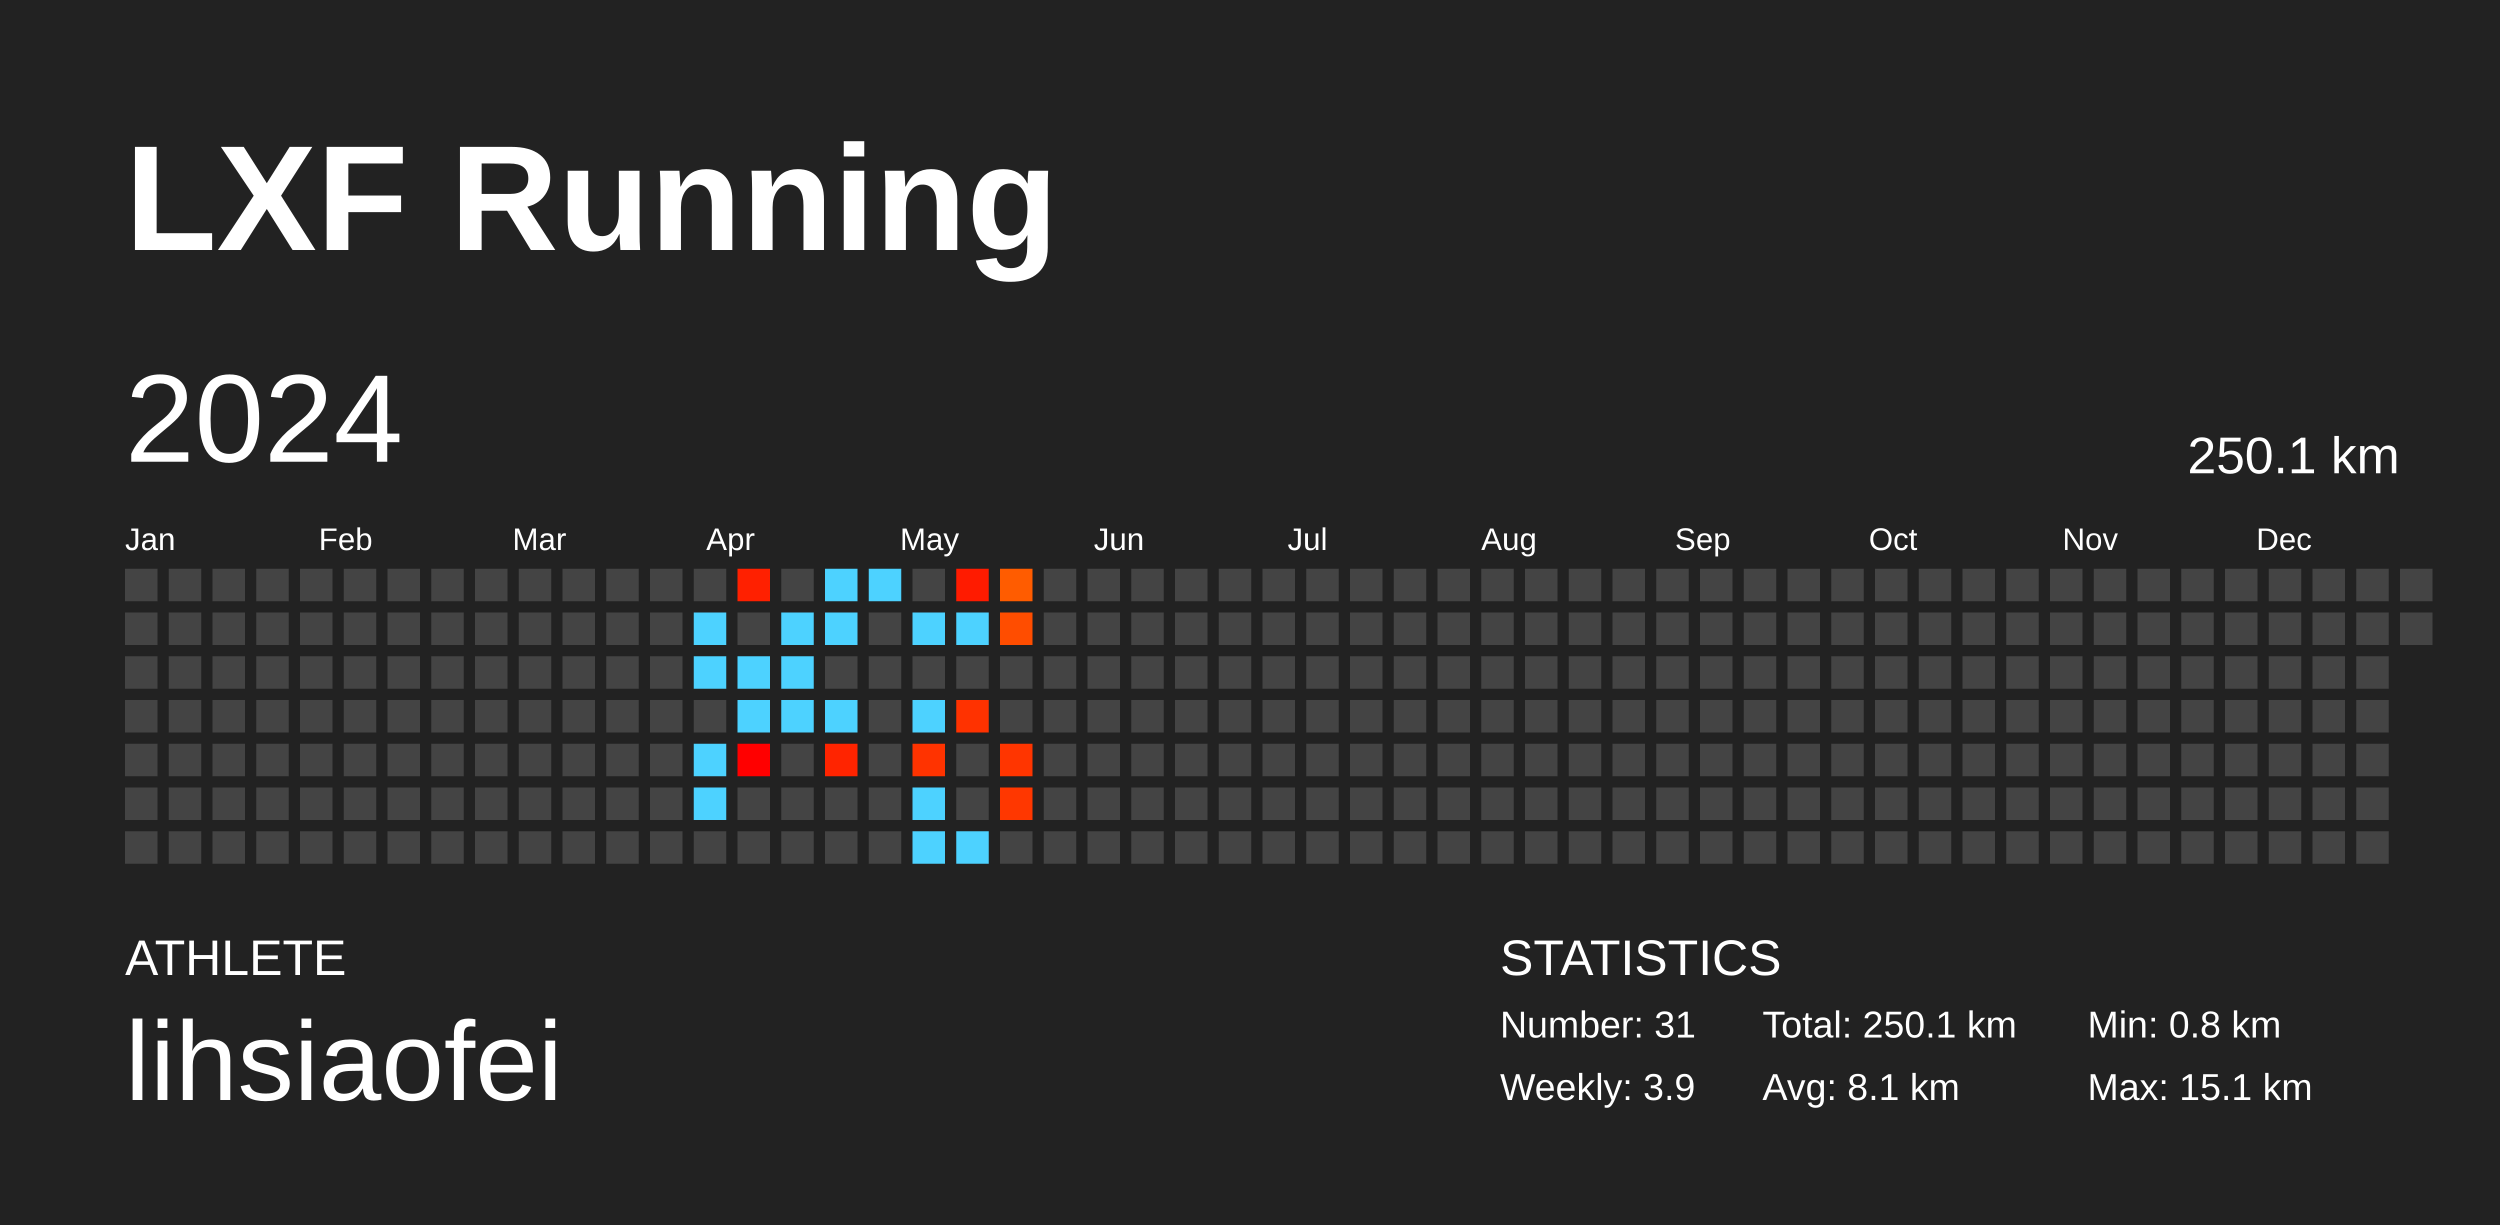
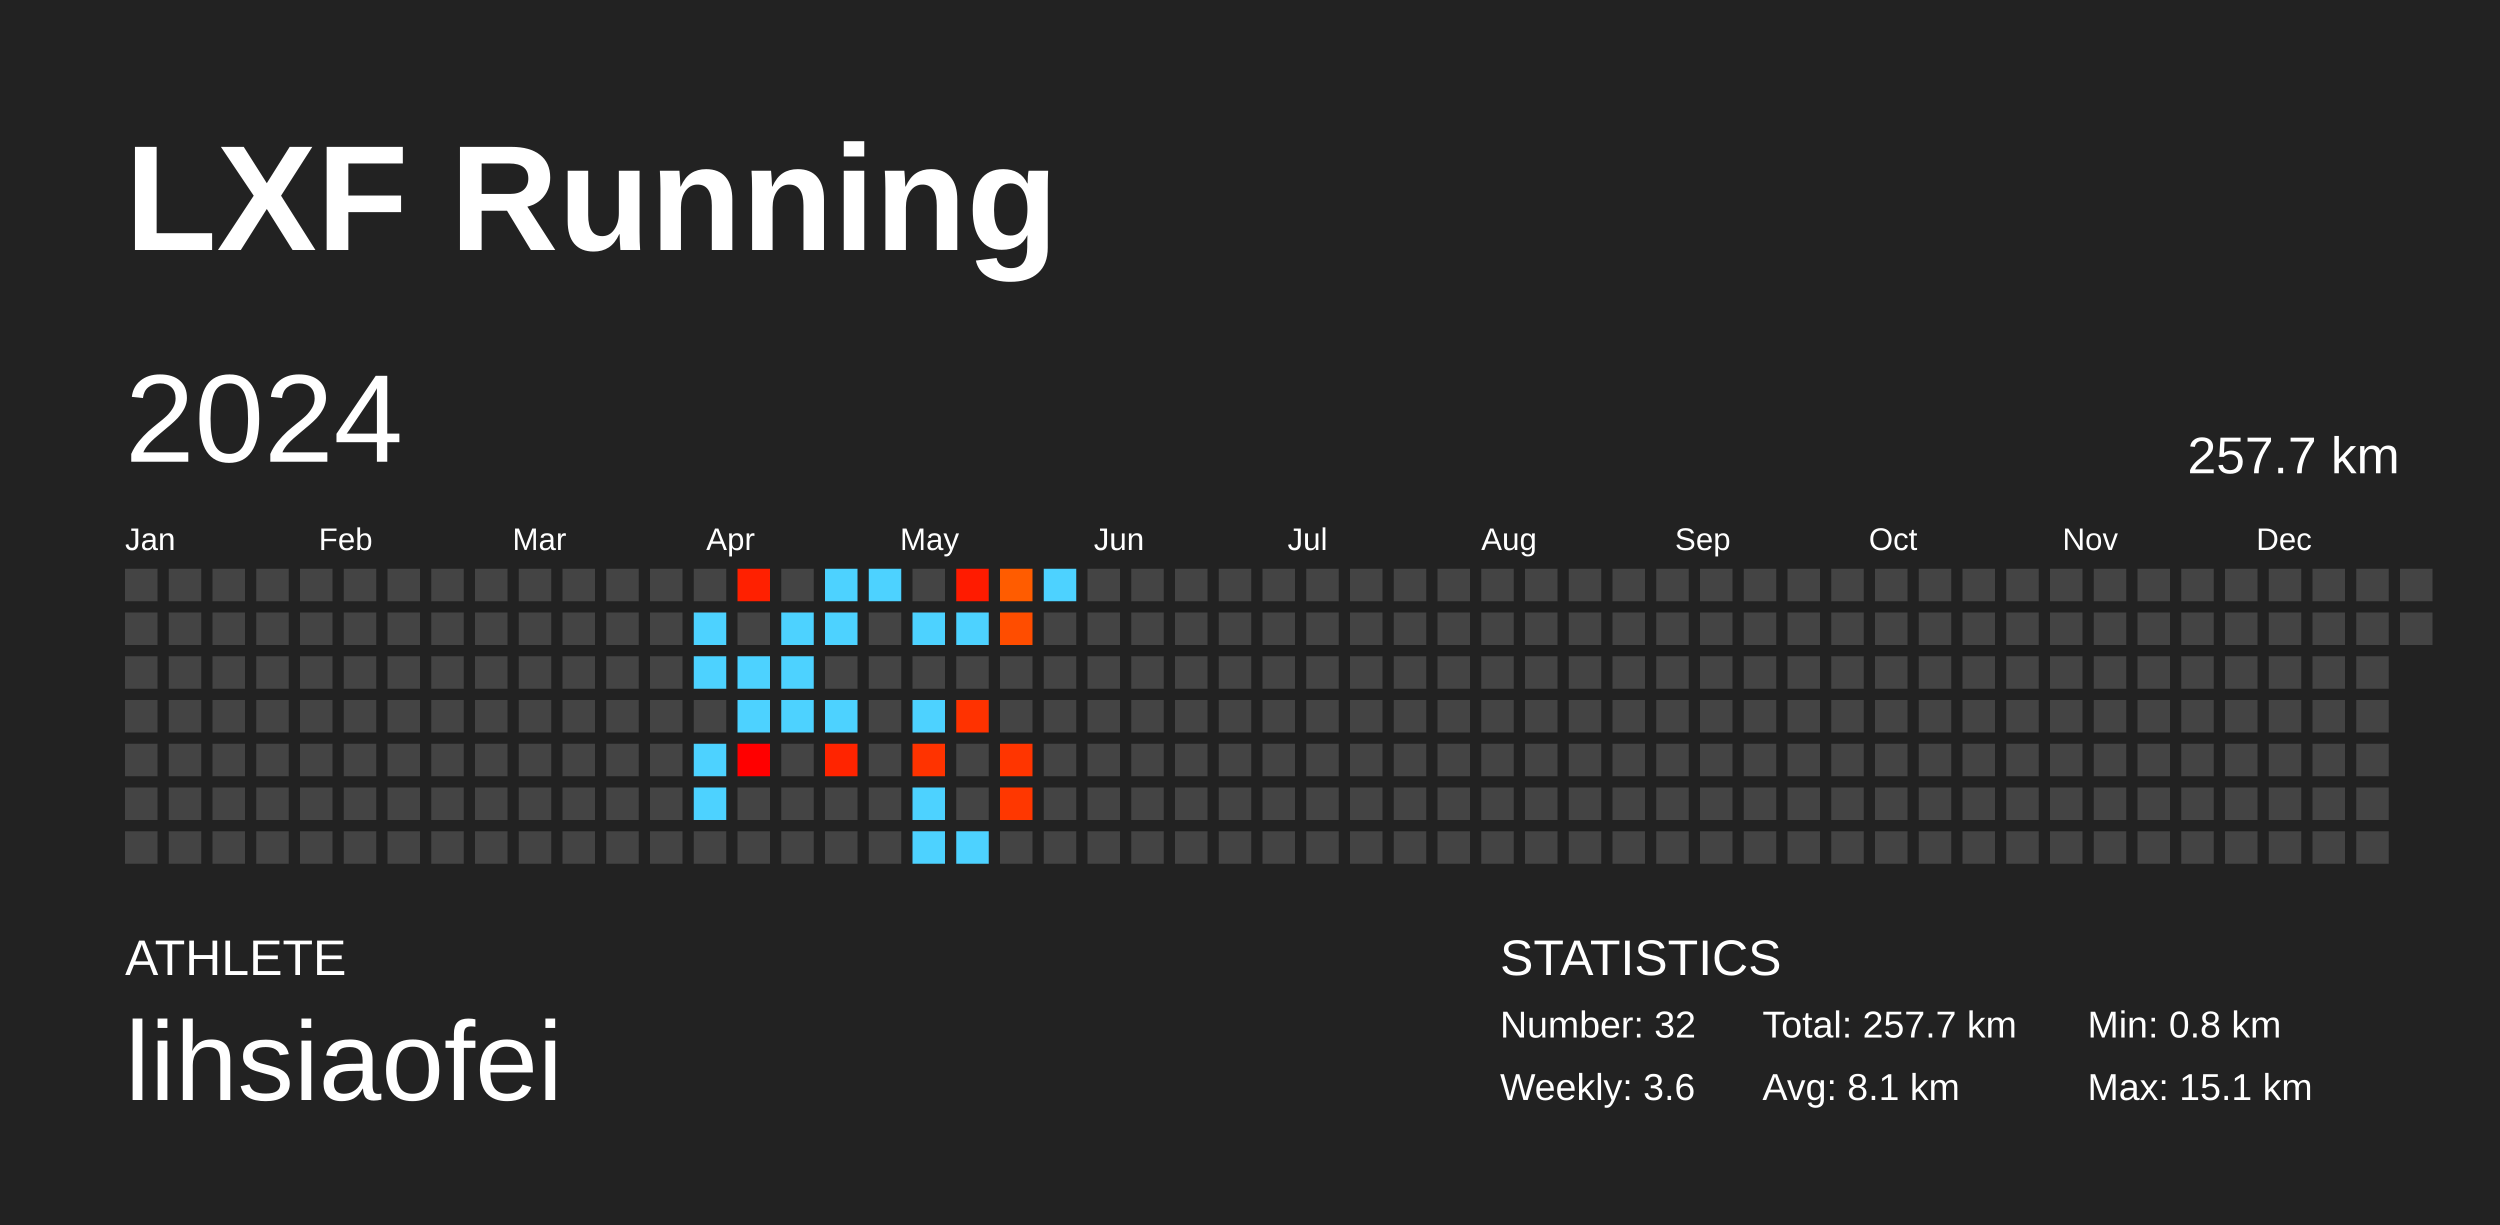
<svg xmlns="http://www.w3.org/2000/svg" baseProfile="full" height="98mm" version="1.1" viewBox="0,0,200,98" width="200mm">
  <defs />
  <rect fill="#222222" height="98" width="200" x="0" y="0" />
  <text fill="#FFFFFF" style="font-size:12px; font-family:Arial; font-weight:bold;" x="10" y="20">LXF Running</text>
  <text fill="#FFFFFF" style="font-size:4px; font-family:Arial" x="10" y="78">ATHLETE</text>
  <text fill="#FFFFFF" style="font-size:9px; font-family:Arial" x="10" y="88">lihsiaofei</text>
  <text fill="#FFFFFF" style="font-size:4px; font-family:Arial" x="120" y="78">STATISTICS</text>
-   <text fill="#FFFFFF" style="font-size:3px; font-family:Arial" x="120" y="83">Number: 31</text>
-   <text fill="#FFFFFF" style="font-size:3px; font-family:Arial" x="120" y="88">Weekly: 3.9</text>
-   <text fill="#FFFFFF" style="font-size:3px; font-family:Arial" x="141" y="83">Total: 250.1 km</text>
+   <text fill="#FFFFFF" style="font-size:3px; font-family:Arial" x="120" y="83">Number: 32</text>
+   <text fill="#FFFFFF" style="font-size:3px; font-family:Arial" x="120" y="88">Weekly: 3.6</text>
+   <text fill="#FFFFFF" style="font-size:3px; font-family:Arial" x="141" y="83">Total: 257.7 km</text>
  <text fill="#FFFFFF" style="font-size:3px; font-family:Arial" x="141" y="88">Avg: 8.1 km</text>
  <text fill="#FFFFFF" style="font-size:3px; font-family:Arial" x="167" y="83">Min: 0.8 km</text>
  <text fill="#FFFFFF" style="font-size:3px; font-family:Arial" x="167" y="88">Max: 15.1 km</text>
  <text dominant-baseline="hanging" fill="#FFFFFF" style="font-size:10.0px; font-family:Arial;" x="10" y="30">2024</text>
-   <text dominant-baseline="hanging" fill="#FFFFFF" style="font-size:4.125px; font-family:Arial;" x="175" y="35">250.1 km</text>
+   <text dominant-baseline="hanging" fill="#FFFFFF" style="font-size:4.125px; font-family:Arial;" x="175" y="35">257.7 km</text>
  <text fill="#FFFFFF" style="font-size:2.5px; font-family:Arial" x="10.0" y="44">Jan</text>
  <text fill="#FFFFFF" style="font-size:2.5px; font-family:Arial" x="25.5" y="44">Feb</text>
  <text fill="#FFFFFF" style="font-size:2.5px; font-family:Arial" x="41.0" y="44">Mar</text>
  <text fill="#FFFFFF" style="font-size:2.5px; font-family:Arial" x="56.5" y="44">Apr</text>
  <text fill="#FFFFFF" style="font-size:2.5px; font-family:Arial" x="72.0" y="44">May</text>
  <text fill="#FFFFFF" style="font-size:2.5px; font-family:Arial" x="87.5" y="44">Jun</text>
  <text fill="#FFFFFF" style="font-size:2.5px; font-family:Arial" x="103.0" y="44">Jul</text>
  <text fill="#FFFFFF" style="font-size:2.5px; font-family:Arial" x="118.5" y="44">Aug</text>
  <text fill="#FFFFFF" style="font-size:2.5px; font-family:Arial" x="134.0" y="44">Sep</text>
  <text fill="#FFFFFF" style="font-size:2.5px; font-family:Arial" x="149.5" y="44">Oct</text>
  <text fill="#FFFFFF" style="font-size:2.5px; font-family:Arial" x="165.0" y="44">Nov</text>
  <text fill="#FFFFFF" style="font-size:2.5px; font-family:Arial" x="180.5" y="44">Dec</text>
  <rect fill="#444444" height="2.6" width="2.6" x="10.0" y="45.5" />
  <rect fill="#444444" height="2.6" width="2.6" x="10.0" y="49.0" />
  <rect fill="#444444" height="2.6" width="2.6" x="10.0" y="52.5" />
  <rect fill="#444444" height="2.6" width="2.6" x="10.0" y="56.0" />
  <rect fill="#444444" height="2.6" width="2.6" x="10.0" y="59.5" />
  <rect fill="#444444" height="2.6" width="2.6" x="10.0" y="63.0" />
  <rect fill="#444444" height="2.6" width="2.6" x="10.0" y="66.5" />
  <rect fill="#444444" height="2.6" width="2.6" x="13.5" y="45.5" />
  <rect fill="#444444" height="2.6" width="2.6" x="13.5" y="49.0" />
  <rect fill="#444444" height="2.6" width="2.6" x="13.5" y="52.5" />
  <rect fill="#444444" height="2.6" width="2.6" x="13.5" y="56.0" />
  <rect fill="#444444" height="2.6" width="2.6" x="13.5" y="59.5" />
  <rect fill="#444444" height="2.6" width="2.6" x="13.5" y="63.0" />
  <rect fill="#444444" height="2.6" width="2.6" x="13.5" y="66.5" />
  <rect fill="#444444" height="2.6" width="2.6" x="17.0" y="45.5" />
  <rect fill="#444444" height="2.6" width="2.6" x="17.0" y="49.0" />
  <rect fill="#444444" height="2.6" width="2.6" x="17.0" y="52.5" />
  <rect fill="#444444" height="2.6" width="2.6" x="17.0" y="56.0" />
  <rect fill="#444444" height="2.6" width="2.6" x="17.0" y="59.5" />
  <rect fill="#444444" height="2.6" width="2.6" x="17.0" y="63.0" />
  <rect fill="#444444" height="2.6" width="2.6" x="17.0" y="66.5" />
  <rect fill="#444444" height="2.6" width="2.6" x="20.5" y="45.5" />
  <rect fill="#444444" height="2.6" width="2.6" x="20.5" y="49.0" />
  <rect fill="#444444" height="2.6" width="2.6" x="20.5" y="52.5" />
  <rect fill="#444444" height="2.6" width="2.6" x="20.5" y="56.0" />
  <rect fill="#444444" height="2.6" width="2.6" x="20.5" y="59.5" />
  <rect fill="#444444" height="2.6" width="2.6" x="20.5" y="63.0" />
  <rect fill="#444444" height="2.6" width="2.6" x="20.5" y="66.5" />
  <rect fill="#444444" height="2.6" width="2.6" x="24.0" y="45.5" />
  <rect fill="#444444" height="2.6" width="2.6" x="24.0" y="49.0" />
  <rect fill="#444444" height="2.6" width="2.6" x="24.0" y="52.5" />
  <rect fill="#444444" height="2.6" width="2.6" x="24.0" y="56.0" />
  <rect fill="#444444" height="2.6" width="2.6" x="24.0" y="59.5" />
  <rect fill="#444444" height="2.6" width="2.6" x="24.0" y="63.0" />
  <rect fill="#444444" height="2.6" width="2.6" x="24.0" y="66.5" />
  <rect fill="#444444" height="2.6" width="2.6" x="27.5" y="45.5" />
  <rect fill="#444444" height="2.6" width="2.6" x="27.5" y="49.0" />
  <rect fill="#444444" height="2.6" width="2.6" x="27.5" y="52.5" />
  <rect fill="#444444" height="2.6" width="2.6" x="27.5" y="56.0" />
  <rect fill="#444444" height="2.6" width="2.6" x="27.5" y="59.5" />
  <rect fill="#444444" height="2.6" width="2.6" x="27.5" y="63.0" />
  <rect fill="#444444" height="2.6" width="2.6" x="27.5" y="66.5" />
  <rect fill="#444444" height="2.6" width="2.6" x="31.0" y="45.5" />
  <rect fill="#444444" height="2.6" width="2.6" x="31.0" y="49.0" />
  <rect fill="#444444" height="2.6" width="2.6" x="31.0" y="52.5" />
  <rect fill="#444444" height="2.6" width="2.6" x="31.0" y="56.0" />
  <rect fill="#444444" height="2.6" width="2.6" x="31.0" y="59.5" />
  <rect fill="#444444" height="2.6" width="2.6" x="31.0" y="63.0" />
  <rect fill="#444444" height="2.6" width="2.6" x="31.0" y="66.5" />
  <rect fill="#444444" height="2.6" width="2.6" x="34.5" y="45.5" />
  <rect fill="#444444" height="2.6" width="2.6" x="34.5" y="49.0" />
  <rect fill="#444444" height="2.6" width="2.6" x="34.5" y="52.5" />
  <rect fill="#444444" height="2.6" width="2.6" x="34.5" y="56.0" />
  <rect fill="#444444" height="2.6" width="2.6" x="34.5" y="59.5" />
  <rect fill="#444444" height="2.6" width="2.6" x="34.5" y="63.0" />
  <rect fill="#444444" height="2.6" width="2.6" x="34.5" y="66.5" />
  <rect fill="#444444" height="2.6" width="2.6" x="38.0" y="45.5" />
  <rect fill="#444444" height="2.6" width="2.6" x="38.0" y="49.0" />
  <rect fill="#444444" height="2.6" width="2.6" x="38.0" y="52.5" />
  <rect fill="#444444" height="2.6" width="2.6" x="38.0" y="56.0" />
  <rect fill="#444444" height="2.6" width="2.6" x="38.0" y="59.5" />
  <rect fill="#444444" height="2.6" width="2.6" x="38.0" y="63.0" />
  <rect fill="#444444" height="2.6" width="2.6" x="38.0" y="66.5" />
  <rect fill="#444444" height="2.6" width="2.6" x="41.5" y="45.5" />
  <rect fill="#444444" height="2.6" width="2.6" x="41.5" y="49.0" />
  <rect fill="#444444" height="2.6" width="2.6" x="41.5" y="52.5" />
  <rect fill="#444444" height="2.6" width="2.6" x="41.5" y="56.0" />
  <rect fill="#444444" height="2.6" width="2.6" x="41.5" y="59.5" />
  <rect fill="#444444" height="2.6" width="2.6" x="41.5" y="63.0" />
  <rect fill="#444444" height="2.6" width="2.6" x="41.5" y="66.5" />
  <rect fill="#444444" height="2.6" width="2.6" x="45.0" y="45.5" />
  <rect fill="#444444" height="2.6" width="2.6" x="45.0" y="49.0" />
  <rect fill="#444444" height="2.6" width="2.6" x="45.0" y="52.5" />
  <rect fill="#444444" height="2.6" width="2.6" x="45.0" y="56.0" />
  <rect fill="#444444" height="2.6" width="2.6" x="45.0" y="59.5" />
  <rect fill="#444444" height="2.6" width="2.6" x="45.0" y="63.0" />
  <rect fill="#444444" height="2.6" width="2.6" x="45.0" y="66.5" />
  <rect fill="#444444" height="2.6" width="2.6" x="48.5" y="45.5" />
  <rect fill="#444444" height="2.6" width="2.6" x="48.5" y="49.0" />
  <rect fill="#444444" height="2.6" width="2.6" x="48.5" y="52.5" />
  <rect fill="#444444" height="2.6" width="2.6" x="48.5" y="56.0" />
  <rect fill="#444444" height="2.6" width="2.6" x="48.5" y="59.5" />
  <rect fill="#444444" height="2.6" width="2.6" x="48.5" y="63.0" />
  <rect fill="#444444" height="2.6" width="2.6" x="48.5" y="66.5" />
  <rect fill="#444444" height="2.6" width="2.6" x="52.0" y="45.5" />
  <rect fill="#444444" height="2.6" width="2.6" x="52.0" y="49.0" />
  <rect fill="#444444" height="2.6" width="2.6" x="52.0" y="52.5" />
  <rect fill="#444444" height="2.6" width="2.6" x="52.0" y="56.0" />
  <rect fill="#444444" height="2.6" width="2.6" x="52.0" y="59.5" />
  <rect fill="#444444" height="2.6" width="2.6" x="52.0" y="63.0" />
  <rect fill="#444444" height="2.6" width="2.6" x="52.0" y="66.5" />
  <rect fill="#444444" height="2.6" width="2.6" x="55.5" y="45.5" />
  <rect fill="#4dd2ff" height="2.6" width="2.6" x="55.5" y="49.0" />
  <rect fill="#4dd2ff" height="2.6" width="2.6" x="55.5" y="52.5" />
  <rect fill="#444444" height="2.6" width="2.6" x="55.5" y="56.0" />
  <rect fill="#4dd2ff" height="2.6" width="2.6" x="55.5" y="59.5" />
  <rect fill="#4dd2ff" height="2.6" width="2.6" x="55.5" y="63.0" />
  <rect fill="#444444" height="2.6" width="2.6" x="55.5" y="66.5" />
  <rect fill="#ff2000" height="2.6" width="2.6" x="59.0" y="45.5" />
  <rect fill="#444444" height="2.6" width="2.6" x="59.0" y="49.0" />
  <rect fill="#4dd2ff" height="2.6" width="2.6" x="59.0" y="52.5" />
  <rect fill="#4dd2ff" height="2.6" width="2.6" x="59.0" y="56.0" />
  <rect fill="#ff0000" height="2.6" width="2.6" x="59.0" y="59.5" />
  <rect fill="#444444" height="2.6" width="2.6" x="59.0" y="63.0" />
  <rect fill="#444444" height="2.6" width="2.6" x="59.0" y="66.5" />
  <rect fill="#444444" height="2.6" width="2.6" x="62.5" y="45.5" />
  <rect fill="#4dd2ff" height="2.6" width="2.6" x="62.5" y="49.0" />
  <rect fill="#4dd2ff" height="2.6" width="2.6" x="62.5" y="52.5" />
  <rect fill="#4dd2ff" height="2.6" width="2.6" x="62.5" y="56.0" />
  <rect fill="#444444" height="2.6" width="2.6" x="62.5" y="59.5" />
  <rect fill="#444444" height="2.6" width="2.6" x="62.5" y="63.0" />
  <rect fill="#444444" height="2.6" width="2.6" x="62.5" y="66.5" />
  <rect fill="#4dd2ff" height="2.6" width="2.6" x="66.0" y="45.5" />
  <rect fill="#4dd2ff" height="2.6" width="2.6" x="66.0" y="49.0" />
  <rect fill="#444444" height="2.6" width="2.6" x="66.0" y="52.5" />
  <rect fill="#4dd2ff" height="2.6" width="2.6" x="66.0" y="56.0" />
  <rect fill="#ff2400" height="2.6" width="2.6" x="66.0" y="59.5" />
  <rect fill="#444444" height="2.6" width="2.6" x="66.0" y="63.0" />
  <rect fill="#444444" height="2.6" width="2.6" x="66.0" y="66.5" />
  <rect fill="#4dd2ff" height="2.6" width="2.6" x="69.5" y="45.5" />
  <rect fill="#444444" height="2.6" width="2.6" x="69.5" y="49.0" />
  <rect fill="#444444" height="2.6" width="2.6" x="69.5" y="52.5" />
  <rect fill="#444444" height="2.6" width="2.6" x="69.5" y="56.0" />
  <rect fill="#444444" height="2.6" width="2.6" x="69.5" y="59.5" />
  <rect fill="#444444" height="2.6" width="2.6" x="69.5" y="63.0" />
  <rect fill="#444444" height="2.6" width="2.6" x="69.5" y="66.5" />
  <rect fill="#444444" height="2.6" width="2.6" x="73.0" y="45.5" />
  <rect fill="#4dd2ff" height="2.6" width="2.6" x="73.0" y="49.0" />
  <rect fill="#444444" height="2.6" width="2.6" x="73.0" y="52.5" />
  <rect fill="#4dd2ff" height="2.6" width="2.6" x="73.0" y="56.0" />
  <rect fill="#ff3300" height="2.6" width="2.6" x="73.0" y="59.5" />
  <rect fill="#4dd2ff" height="2.6" width="2.6" x="73.0" y="63.0" />
  <rect fill="#4dd2ff" height="2.6" width="2.6" x="73.0" y="66.5" />
  <rect fill="#ff1b00" height="2.6" width="2.6" x="76.5" y="45.5" />
  <rect fill="#4dd2ff" height="2.6" width="2.6" x="76.5" y="49.0" />
  <rect fill="#444444" height="2.6" width="2.6" x="76.5" y="52.5" />
  <rect fill="#ff3200" height="2.6" width="2.6" x="76.5" y="56.0" />
  <rect fill="#444444" height="2.6" width="2.6" x="76.5" y="59.5" />
  <rect fill="#444444" height="2.6" width="2.6" x="76.5" y="63.0" />
  <rect fill="#4dd2ff" height="2.6" width="2.6" x="76.5" y="66.5" />
  <rect fill="#ff5c00" height="2.6" width="2.6" x="80.0" y="45.5" />
  <rect fill="#ff4d00" height="2.6" width="2.6" x="80.0" y="49.0" />
  <rect fill="#444444" height="2.6" width="2.6" x="80.0" y="52.5" />
  <rect fill="#444444" height="2.6" width="2.6" x="80.0" y="56.0" />
  <rect fill="#ff3500" height="2.6" width="2.6" x="80.0" y="59.5" />
  <rect fill="#ff3700" height="2.6" width="2.6" x="80.0" y="63.0" />
  <rect fill="#444444" height="2.6" width="2.6" x="80.0" y="66.5" />
-   <rect fill="#444444" height="2.6" width="2.6" x="83.5" y="45.5" />
+   <rect fill="#4dd2ff" height="2.6" width="2.6" x="83.5" y="45.5" />
  <rect fill="#444444" height="2.6" width="2.6" x="83.5" y="49.0" />
  <rect fill="#444444" height="2.6" width="2.6" x="83.5" y="52.5" />
  <rect fill="#444444" height="2.6" width="2.6" x="83.5" y="56.0" />
  <rect fill="#444444" height="2.6" width="2.6" x="83.5" y="59.5" />
  <rect fill="#444444" height="2.6" width="2.6" x="83.5" y="63.0" />
  <rect fill="#444444" height="2.6" width="2.6" x="83.5" y="66.5" />
  <rect fill="#444444" height="2.6" width="2.6" x="87.0" y="45.5" />
  <rect fill="#444444" height="2.6" width="2.6" x="87.0" y="49.0" />
  <rect fill="#444444" height="2.6" width="2.6" x="87.0" y="52.5" />
  <rect fill="#444444" height="2.6" width="2.6" x="87.0" y="56.0" />
  <rect fill="#444444" height="2.6" width="2.6" x="87.0" y="59.5" />
  <rect fill="#444444" height="2.6" width="2.6" x="87.0" y="63.0" />
  <rect fill="#444444" height="2.6" width="2.6" x="87.0" y="66.5" />
  <rect fill="#444444" height="2.6" width="2.6" x="90.5" y="45.5" />
  <rect fill="#444444" height="2.6" width="2.6" x="90.5" y="49.0" />
  <rect fill="#444444" height="2.6" width="2.6" x="90.5" y="52.5" />
  <rect fill="#444444" height="2.6" width="2.6" x="90.5" y="56.0" />
  <rect fill="#444444" height="2.6" width="2.6" x="90.5" y="59.5" />
  <rect fill="#444444" height="2.6" width="2.6" x="90.5" y="63.0" />
  <rect fill="#444444" height="2.6" width="2.6" x="90.5" y="66.5" />
  <rect fill="#444444" height="2.6" width="2.6" x="94.0" y="45.5" />
  <rect fill="#444444" height="2.6" width="2.6" x="94.0" y="49.0" />
  <rect fill="#444444" height="2.6" width="2.6" x="94.0" y="52.5" />
  <rect fill="#444444" height="2.6" width="2.6" x="94.0" y="56.0" />
  <rect fill="#444444" height="2.6" width="2.6" x="94.0" y="59.5" />
  <rect fill="#444444" height="2.6" width="2.6" x="94.0" y="63.0" />
  <rect fill="#444444" height="2.6" width="2.6" x="94.0" y="66.5" />
  <rect fill="#444444" height="2.6" width="2.6" x="97.5" y="45.5" />
  <rect fill="#444444" height="2.6" width="2.6" x="97.5" y="49.0" />
  <rect fill="#444444" height="2.6" width="2.6" x="97.5" y="52.5" />
  <rect fill="#444444" height="2.6" width="2.6" x="97.5" y="56.0" />
  <rect fill="#444444" height="2.6" width="2.6" x="97.5" y="59.5" />
  <rect fill="#444444" height="2.6" width="2.6" x="97.5" y="63.0" />
  <rect fill="#444444" height="2.6" width="2.6" x="97.5" y="66.5" />
  <rect fill="#444444" height="2.6" width="2.6" x="101.0" y="45.5" />
  <rect fill="#444444" height="2.6" width="2.6" x="101.0" y="49.0" />
  <rect fill="#444444" height="2.6" width="2.6" x="101.0" y="52.5" />
  <rect fill="#444444" height="2.6" width="2.6" x="101.0" y="56.0" />
  <rect fill="#444444" height="2.6" width="2.6" x="101.0" y="59.5" />
  <rect fill="#444444" height="2.6" width="2.6" x="101.0" y="63.0" />
  <rect fill="#444444" height="2.6" width="2.6" x="101.0" y="66.5" />
  <rect fill="#444444" height="2.6" width="2.6" x="104.5" y="45.5" />
  <rect fill="#444444" height="2.6" width="2.6" x="104.5" y="49.0" />
  <rect fill="#444444" height="2.6" width="2.6" x="104.5" y="52.5" />
  <rect fill="#444444" height="2.6" width="2.6" x="104.5" y="56.0" />
  <rect fill="#444444" height="2.6" width="2.6" x="104.5" y="59.5" />
  <rect fill="#444444" height="2.6" width="2.6" x="104.5" y="63.0" />
  <rect fill="#444444" height="2.6" width="2.6" x="104.5" y="66.5" />
  <rect fill="#444444" height="2.6" width="2.6" x="108.0" y="45.5" />
  <rect fill="#444444" height="2.6" width="2.6" x="108.0" y="49.0" />
  <rect fill="#444444" height="2.6" width="2.6" x="108.0" y="52.5" />
  <rect fill="#444444" height="2.6" width="2.6" x="108.0" y="56.0" />
  <rect fill="#444444" height="2.6" width="2.6" x="108.0" y="59.5" />
  <rect fill="#444444" height="2.6" width="2.6" x="108.0" y="63.0" />
  <rect fill="#444444" height="2.6" width="2.6" x="108.0" y="66.5" />
  <rect fill="#444444" height="2.6" width="2.6" x="111.5" y="45.5" />
  <rect fill="#444444" height="2.6" width="2.6" x="111.5" y="49.0" />
  <rect fill="#444444" height="2.6" width="2.6" x="111.5" y="52.5" />
  <rect fill="#444444" height="2.6" width="2.6" x="111.5" y="56.0" />
  <rect fill="#444444" height="2.6" width="2.6" x="111.5" y="59.5" />
  <rect fill="#444444" height="2.6" width="2.6" x="111.5" y="63.0" />
  <rect fill="#444444" height="2.6" width="2.6" x="111.5" y="66.5" />
  <rect fill="#444444" height="2.6" width="2.6" x="115.0" y="45.5" />
  <rect fill="#444444" height="2.6" width="2.6" x="115.0" y="49.0" />
  <rect fill="#444444" height="2.6" width="2.6" x="115.0" y="52.5" />
  <rect fill="#444444" height="2.6" width="2.6" x="115.0" y="56.0" />
  <rect fill="#444444" height="2.6" width="2.6" x="115.0" y="59.5" />
  <rect fill="#444444" height="2.6" width="2.6" x="115.0" y="63.0" />
  <rect fill="#444444" height="2.6" width="2.6" x="115.0" y="66.5" />
  <rect fill="#444444" height="2.6" width="2.6" x="118.5" y="45.5" />
  <rect fill="#444444" height="2.6" width="2.6" x="118.5" y="49.0" />
  <rect fill="#444444" height="2.6" width="2.6" x="118.5" y="52.5" />
  <rect fill="#444444" height="2.6" width="2.6" x="118.5" y="56.0" />
  <rect fill="#444444" height="2.6" width="2.6" x="118.5" y="59.5" />
  <rect fill="#444444" height="2.6" width="2.6" x="118.5" y="63.0" />
  <rect fill="#444444" height="2.6" width="2.6" x="118.5" y="66.5" />
  <rect fill="#444444" height="2.6" width="2.6" x="122.0" y="45.5" />
  <rect fill="#444444" height="2.6" width="2.6" x="122.0" y="49.0" />
  <rect fill="#444444" height="2.6" width="2.6" x="122.0" y="52.5" />
  <rect fill="#444444" height="2.6" width="2.6" x="122.0" y="56.0" />
  <rect fill="#444444" height="2.6" width="2.6" x="122.0" y="59.5" />
  <rect fill="#444444" height="2.6" width="2.6" x="122.0" y="63.0" />
  <rect fill="#444444" height="2.6" width="2.6" x="122.0" y="66.5" />
  <rect fill="#444444" height="2.6" width="2.6" x="125.5" y="45.5" />
  <rect fill="#444444" height="2.6" width="2.6" x="125.5" y="49.0" />
  <rect fill="#444444" height="2.6" width="2.6" x="125.5" y="52.5" />
  <rect fill="#444444" height="2.6" width="2.6" x="125.5" y="56.0" />
  <rect fill="#444444" height="2.6" width="2.6" x="125.5" y="59.5" />
  <rect fill="#444444" height="2.6" width="2.6" x="125.5" y="63.0" />
  <rect fill="#444444" height="2.6" width="2.6" x="125.5" y="66.5" />
  <rect fill="#444444" height="2.6" width="2.6" x="129.0" y="45.5" />
  <rect fill="#444444" height="2.6" width="2.6" x="129.0" y="49.0" />
  <rect fill="#444444" height="2.6" width="2.6" x="129.0" y="52.5" />
  <rect fill="#444444" height="2.6" width="2.6" x="129.0" y="56.0" />
  <rect fill="#444444" height="2.6" width="2.6" x="129.0" y="59.5" />
  <rect fill="#444444" height="2.6" width="2.6" x="129.0" y="63.0" />
  <rect fill="#444444" height="2.6" width="2.6" x="129.0" y="66.5" />
  <rect fill="#444444" height="2.6" width="2.6" x="132.5" y="45.5" />
  <rect fill="#444444" height="2.6" width="2.6" x="132.5" y="49.0" />
  <rect fill="#444444" height="2.6" width="2.6" x="132.5" y="52.5" />
  <rect fill="#444444" height="2.6" width="2.6" x="132.5" y="56.0" />
  <rect fill="#444444" height="2.6" width="2.6" x="132.5" y="59.5" />
  <rect fill="#444444" height="2.6" width="2.6" x="132.5" y="63.0" />
  <rect fill="#444444" height="2.6" width="2.6" x="132.5" y="66.5" />
  <rect fill="#444444" height="2.6" width="2.6" x="136.0" y="45.5" />
  <rect fill="#444444" height="2.6" width="2.6" x="136.0" y="49.0" />
  <rect fill="#444444" height="2.6" width="2.6" x="136.0" y="52.5" />
  <rect fill="#444444" height="2.6" width="2.6" x="136.0" y="56.0" />
  <rect fill="#444444" height="2.6" width="2.6" x="136.0" y="59.5" />
  <rect fill="#444444" height="2.6" width="2.6" x="136.0" y="63.0" />
  <rect fill="#444444" height="2.6" width="2.6" x="136.0" y="66.5" />
  <rect fill="#444444" height="2.6" width="2.6" x="139.5" y="45.5" />
  <rect fill="#444444" height="2.6" width="2.6" x="139.5" y="49.0" />
  <rect fill="#444444" height="2.6" width="2.6" x="139.5" y="52.5" />
  <rect fill="#444444" height="2.6" width="2.6" x="139.5" y="56.0" />
  <rect fill="#444444" height="2.6" width="2.6" x="139.5" y="59.5" />
  <rect fill="#444444" height="2.6" width="2.6" x="139.5" y="63.0" />
  <rect fill="#444444" height="2.6" width="2.6" x="139.5" y="66.5" />
  <rect fill="#444444" height="2.6" width="2.6" x="143.0" y="45.5" />
  <rect fill="#444444" height="2.6" width="2.6" x="143.0" y="49.0" />
  <rect fill="#444444" height="2.6" width="2.6" x="143.0" y="52.5" />
  <rect fill="#444444" height="2.6" width="2.6" x="143.0" y="56.0" />
  <rect fill="#444444" height="2.6" width="2.6" x="143.0" y="59.5" />
  <rect fill="#444444" height="2.6" width="2.6" x="143.0" y="63.0" />
  <rect fill="#444444" height="2.6" width="2.6" x="143.0" y="66.5" />
  <rect fill="#444444" height="2.6" width="2.6" x="146.5" y="45.5" />
  <rect fill="#444444" height="2.6" width="2.6" x="146.5" y="49.0" />
  <rect fill="#444444" height="2.6" width="2.6" x="146.5" y="52.5" />
  <rect fill="#444444" height="2.6" width="2.6" x="146.5" y="56.0" />
  <rect fill="#444444" height="2.6" width="2.6" x="146.5" y="59.5" />
  <rect fill="#444444" height="2.6" width="2.6" x="146.5" y="63.0" />
  <rect fill="#444444" height="2.6" width="2.6" x="146.5" y="66.5" />
  <rect fill="#444444" height="2.6" width="2.6" x="150.0" y="45.5" />
  <rect fill="#444444" height="2.6" width="2.6" x="150.0" y="49.0" />
  <rect fill="#444444" height="2.6" width="2.6" x="150.0" y="52.5" />
  <rect fill="#444444" height="2.6" width="2.6" x="150.0" y="56.0" />
  <rect fill="#444444" height="2.6" width="2.6" x="150.0" y="59.5" />
  <rect fill="#444444" height="2.6" width="2.6" x="150.0" y="63.0" />
  <rect fill="#444444" height="2.6" width="2.6" x="150.0" y="66.5" />
  <rect fill="#444444" height="2.6" width="2.6" x="153.5" y="45.5" />
  <rect fill="#444444" height="2.6" width="2.6" x="153.5" y="49.0" />
  <rect fill="#444444" height="2.6" width="2.6" x="153.5" y="52.5" />
  <rect fill="#444444" height="2.6" width="2.6" x="153.5" y="56.0" />
  <rect fill="#444444" height="2.6" width="2.6" x="153.5" y="59.5" />
  <rect fill="#444444" height="2.6" width="2.6" x="153.5" y="63.0" />
  <rect fill="#444444" height="2.6" width="2.6" x="153.5" y="66.5" />
  <rect fill="#444444" height="2.6" width="2.6" x="157.0" y="45.5" />
  <rect fill="#444444" height="2.6" width="2.6" x="157.0" y="49.0" />
  <rect fill="#444444" height="2.6" width="2.6" x="157.0" y="52.5" />
  <rect fill="#444444" height="2.6" width="2.6" x="157.0" y="56.0" />
  <rect fill="#444444" height="2.6" width="2.6" x="157.0" y="59.5" />
  <rect fill="#444444" height="2.6" width="2.6" x="157.0" y="63.0" />
  <rect fill="#444444" height="2.6" width="2.6" x="157.0" y="66.5" />
  <rect fill="#444444" height="2.6" width="2.6" x="160.5" y="45.5" />
  <rect fill="#444444" height="2.6" width="2.6" x="160.5" y="49.0" />
  <rect fill="#444444" height="2.6" width="2.6" x="160.5" y="52.5" />
  <rect fill="#444444" height="2.6" width="2.6" x="160.5" y="56.0" />
  <rect fill="#444444" height="2.6" width="2.6" x="160.5" y="59.5" />
  <rect fill="#444444" height="2.6" width="2.6" x="160.5" y="63.0" />
  <rect fill="#444444" height="2.6" width="2.6" x="160.5" y="66.5" />
  <rect fill="#444444" height="2.6" width="2.6" x="164.0" y="45.5" />
  <rect fill="#444444" height="2.6" width="2.6" x="164.0" y="49.0" />
  <rect fill="#444444" height="2.6" width="2.6" x="164.0" y="52.5" />
  <rect fill="#444444" height="2.6" width="2.6" x="164.0" y="56.0" />
  <rect fill="#444444" height="2.6" width="2.6" x="164.0" y="59.5" />
  <rect fill="#444444" height="2.6" width="2.6" x="164.0" y="63.0" />
  <rect fill="#444444" height="2.6" width="2.6" x="164.0" y="66.5" />
  <rect fill="#444444" height="2.6" width="2.6" x="167.5" y="45.5" />
  <rect fill="#444444" height="2.6" width="2.6" x="167.5" y="49.0" />
  <rect fill="#444444" height="2.6" width="2.6" x="167.5" y="52.5" />
  <rect fill="#444444" height="2.6" width="2.6" x="167.5" y="56.0" />
  <rect fill="#444444" height="2.6" width="2.6" x="167.5" y="59.5" />
  <rect fill="#444444" height="2.6" width="2.6" x="167.5" y="63.0" />
  <rect fill="#444444" height="2.6" width="2.6" x="167.5" y="66.5" />
  <rect fill="#444444" height="2.6" width="2.6" x="171.0" y="45.5" />
  <rect fill="#444444" height="2.6" width="2.6" x="171.0" y="49.0" />
  <rect fill="#444444" height="2.6" width="2.6" x="171.0" y="52.5" />
  <rect fill="#444444" height="2.6" width="2.6" x="171.0" y="56.0" />
  <rect fill="#444444" height="2.6" width="2.6" x="171.0" y="59.5" />
  <rect fill="#444444" height="2.6" width="2.6" x="171.0" y="63.0" />
  <rect fill="#444444" height="2.6" width="2.6" x="171.0" y="66.5" />
  <rect fill="#444444" height="2.6" width="2.6" x="174.5" y="45.5" />
  <rect fill="#444444" height="2.6" width="2.6" x="174.5" y="49.0" />
  <rect fill="#444444" height="2.6" width="2.6" x="174.5" y="52.5" />
  <rect fill="#444444" height="2.6" width="2.6" x="174.5" y="56.0" />
  <rect fill="#444444" height="2.6" width="2.6" x="174.5" y="59.5" />
  <rect fill="#444444" height="2.6" width="2.6" x="174.5" y="63.0" />
  <rect fill="#444444" height="2.6" width="2.6" x="174.5" y="66.5" />
  <rect fill="#444444" height="2.6" width="2.6" x="178.0" y="45.5" />
  <rect fill="#444444" height="2.6" width="2.6" x="178.0" y="49.0" />
  <rect fill="#444444" height="2.6" width="2.6" x="178.0" y="52.5" />
  <rect fill="#444444" height="2.6" width="2.6" x="178.0" y="56.0" />
  <rect fill="#444444" height="2.6" width="2.6" x="178.0" y="59.5" />
  <rect fill="#444444" height="2.6" width="2.6" x="178.0" y="63.0" />
  <rect fill="#444444" height="2.6" width="2.6" x="178.0" y="66.5" />
  <rect fill="#444444" height="2.6" width="2.6" x="181.5" y="45.5" />
  <rect fill="#444444" height="2.6" width="2.6" x="181.5" y="49.0" />
  <rect fill="#444444" height="2.6" width="2.6" x="181.5" y="52.5" />
  <rect fill="#444444" height="2.6" width="2.6" x="181.5" y="56.0" />
  <rect fill="#444444" height="2.6" width="2.6" x="181.5" y="59.5" />
  <rect fill="#444444" height="2.6" width="2.6" x="181.5" y="63.0" />
  <rect fill="#444444" height="2.6" width="2.6" x="181.5" y="66.5" />
  <rect fill="#444444" height="2.6" width="2.6" x="185.0" y="45.5" />
  <rect fill="#444444" height="2.6" width="2.6" x="185.0" y="49.0" />
  <rect fill="#444444" height="2.6" width="2.6" x="185.0" y="52.5" />
  <rect fill="#444444" height="2.6" width="2.6" x="185.0" y="56.0" />
  <rect fill="#444444" height="2.6" width="2.6" x="185.0" y="59.5" />
  <rect fill="#444444" height="2.6" width="2.6" x="185.0" y="63.0" />
  <rect fill="#444444" height="2.6" width="2.6" x="185.0" y="66.5" />
  <rect fill="#444444" height="2.6" width="2.6" x="188.5" y="45.5" />
  <rect fill="#444444" height="2.6" width="2.6" x="188.5" y="49.0" />
  <rect fill="#444444" height="2.6" width="2.6" x="188.5" y="52.5" />
  <rect fill="#444444" height="2.6" width="2.6" x="188.5" y="56.0" />
  <rect fill="#444444" height="2.6" width="2.6" x="188.5" y="59.5" />
  <rect fill="#444444" height="2.6" width="2.6" x="188.5" y="63.0" />
  <rect fill="#444444" height="2.6" width="2.6" x="188.5" y="66.5" />
  <rect fill="#444444" height="2.6" width="2.6" x="192.0" y="45.5" />
  <rect fill="#444444" height="2.6" width="2.6" x="192.0" y="49.0" />
</svg>
